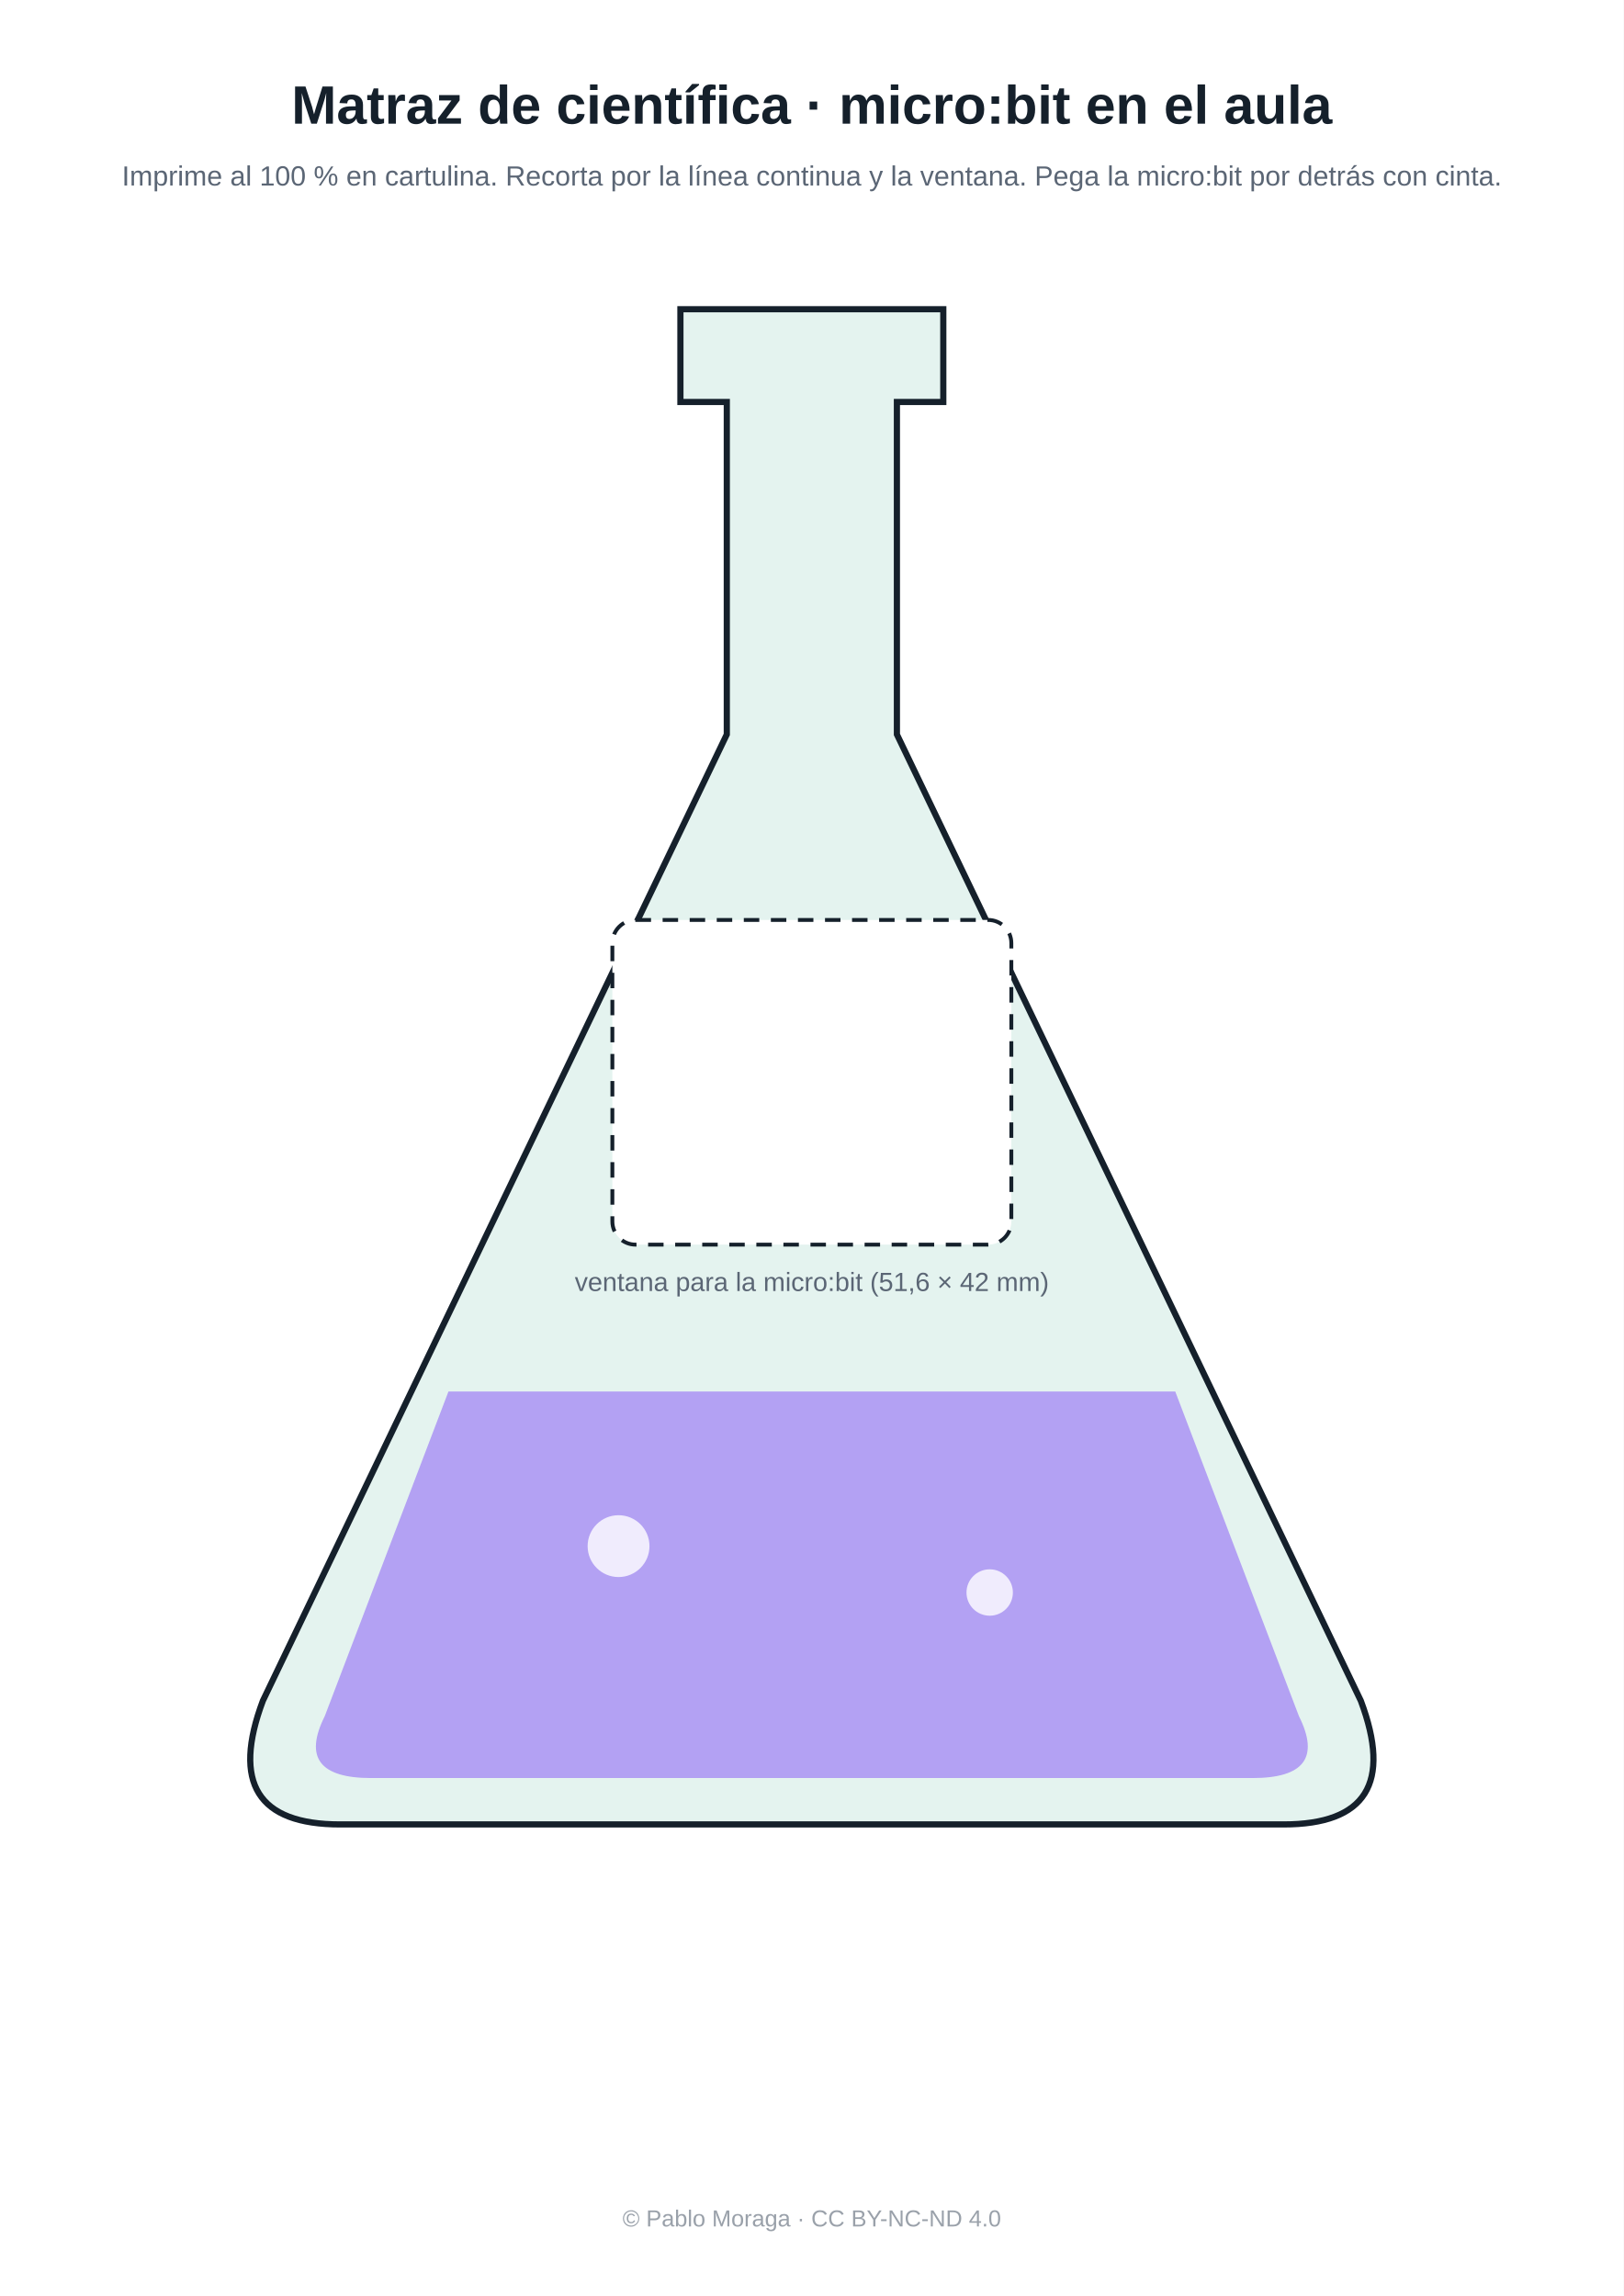
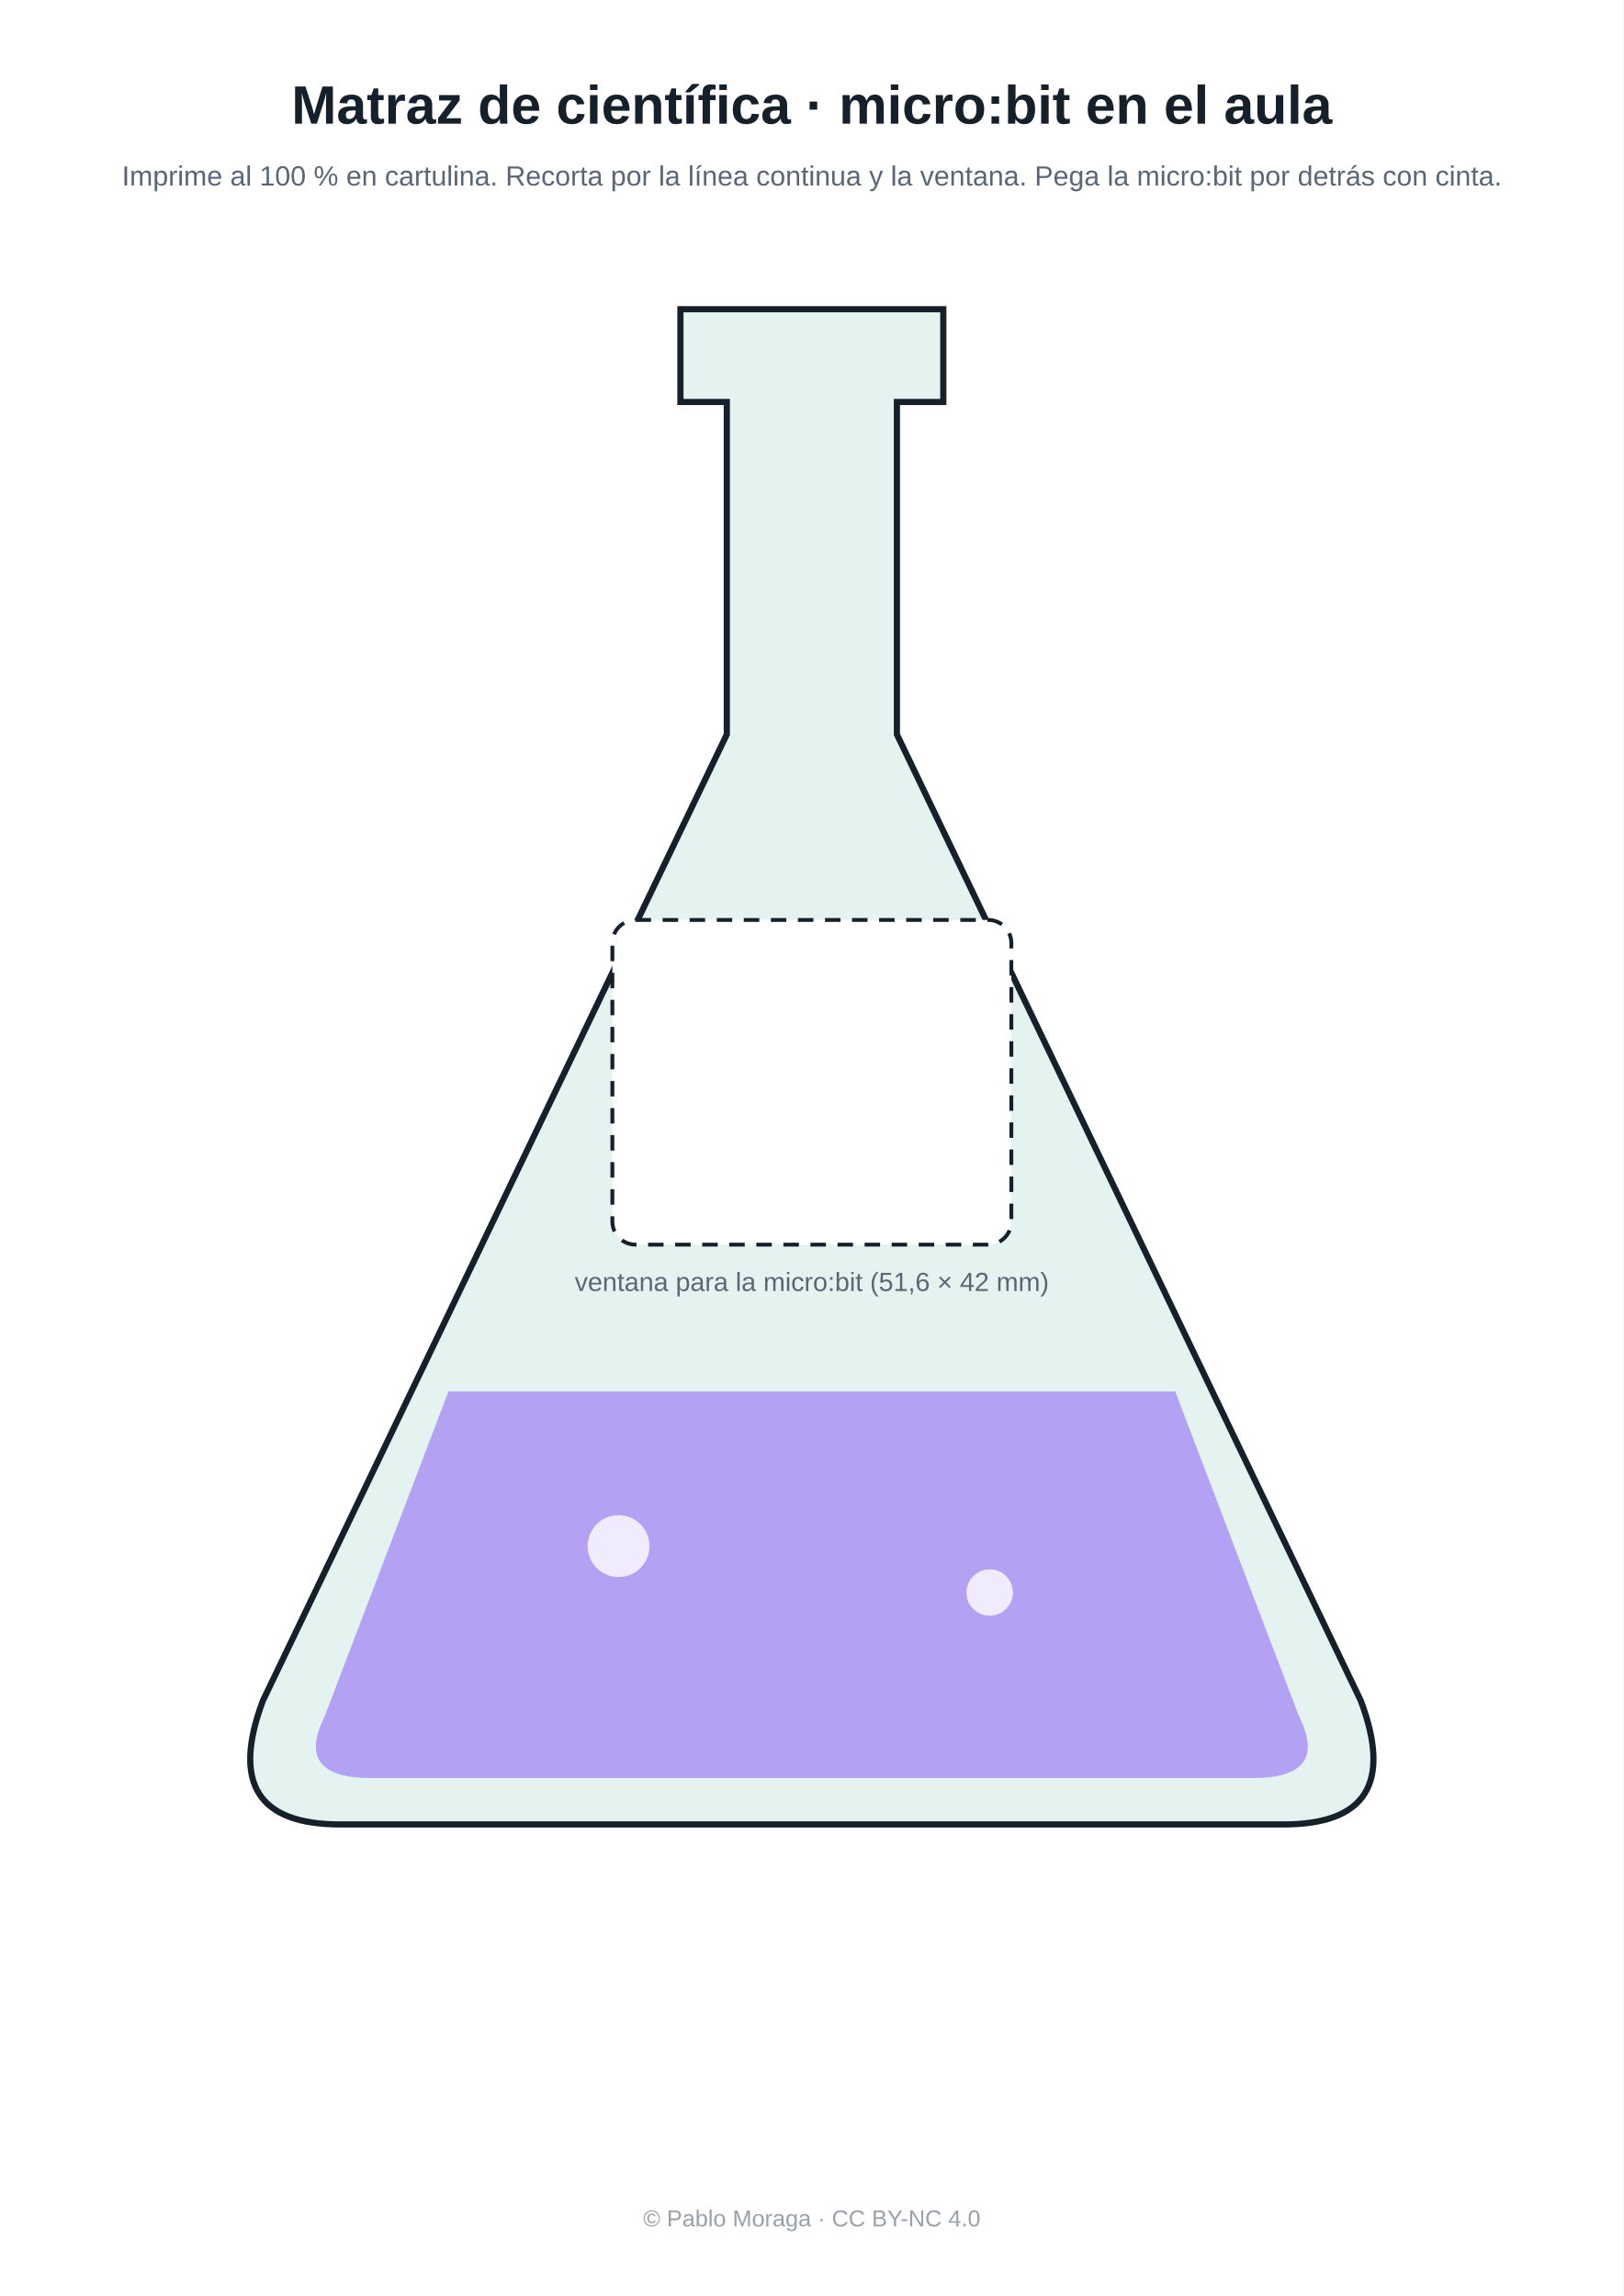
<svg xmlns="http://www.w3.org/2000/svg" width="210mm" height="297mm" viewBox="0 0 210 297" font-family="Arial,sans-serif">
  <rect width="210" height="297" fill="#fff" />
  <text x="105" y="16" text-anchor="middle" font-size="7" font-weight="bold" fill="#15202b">Matraz de científica · micro:bit en el aula</text>
  <text x="105" y="24" text-anchor="middle" font-size="3.6" fill="#5b6675">Imprime al 100 % en cartulina. Recorta por la línea continua y la ventana. Pega la micro:bit por detrás con cinta.</text>
  <path d="M88 40 H122 V52 H116 V95 L176 220 Q182 236 166 236 H44 Q28 236 34 220 L94 95 V52 H88 Z" fill="#e4f3ef" stroke="#15202b" stroke-width=".8" />
  <path d="M58 180 H152 L168 222 Q172 230 162 230 H48 Q38 230 42 222 Z" fill="#8a5cf6" opacity=".55" />
  <circle cx="80" cy="200" r="4" fill="#fff" opacity=".8" />
  <circle cx="128" cy="206" r="3" fill="#fff" opacity=".8" />
  <rect x="79.2" y="119.0" width="51.6" height="42.0" rx="3" fill="#fff" stroke="#15202b" stroke-width=".5" stroke-dasharray="2 1.5" />
  <text x="105" y="167.0" text-anchor="middle" font-size="3.4" fill="#5b6675">ventana para la micro:bit (51,6 × 42 mm)</text>
-   <text x="105" y="288" text-anchor="middle" font-size="3" fill="#9aa1aa">© Pablo Moraga · CC BY-NC-ND 4.0</text>
+   <text x="105" y="288" text-anchor="middle" font-size="3" fill="#9aa1aa">© Pablo Moraga · CC BY-NC 4.0</text>
</svg>
